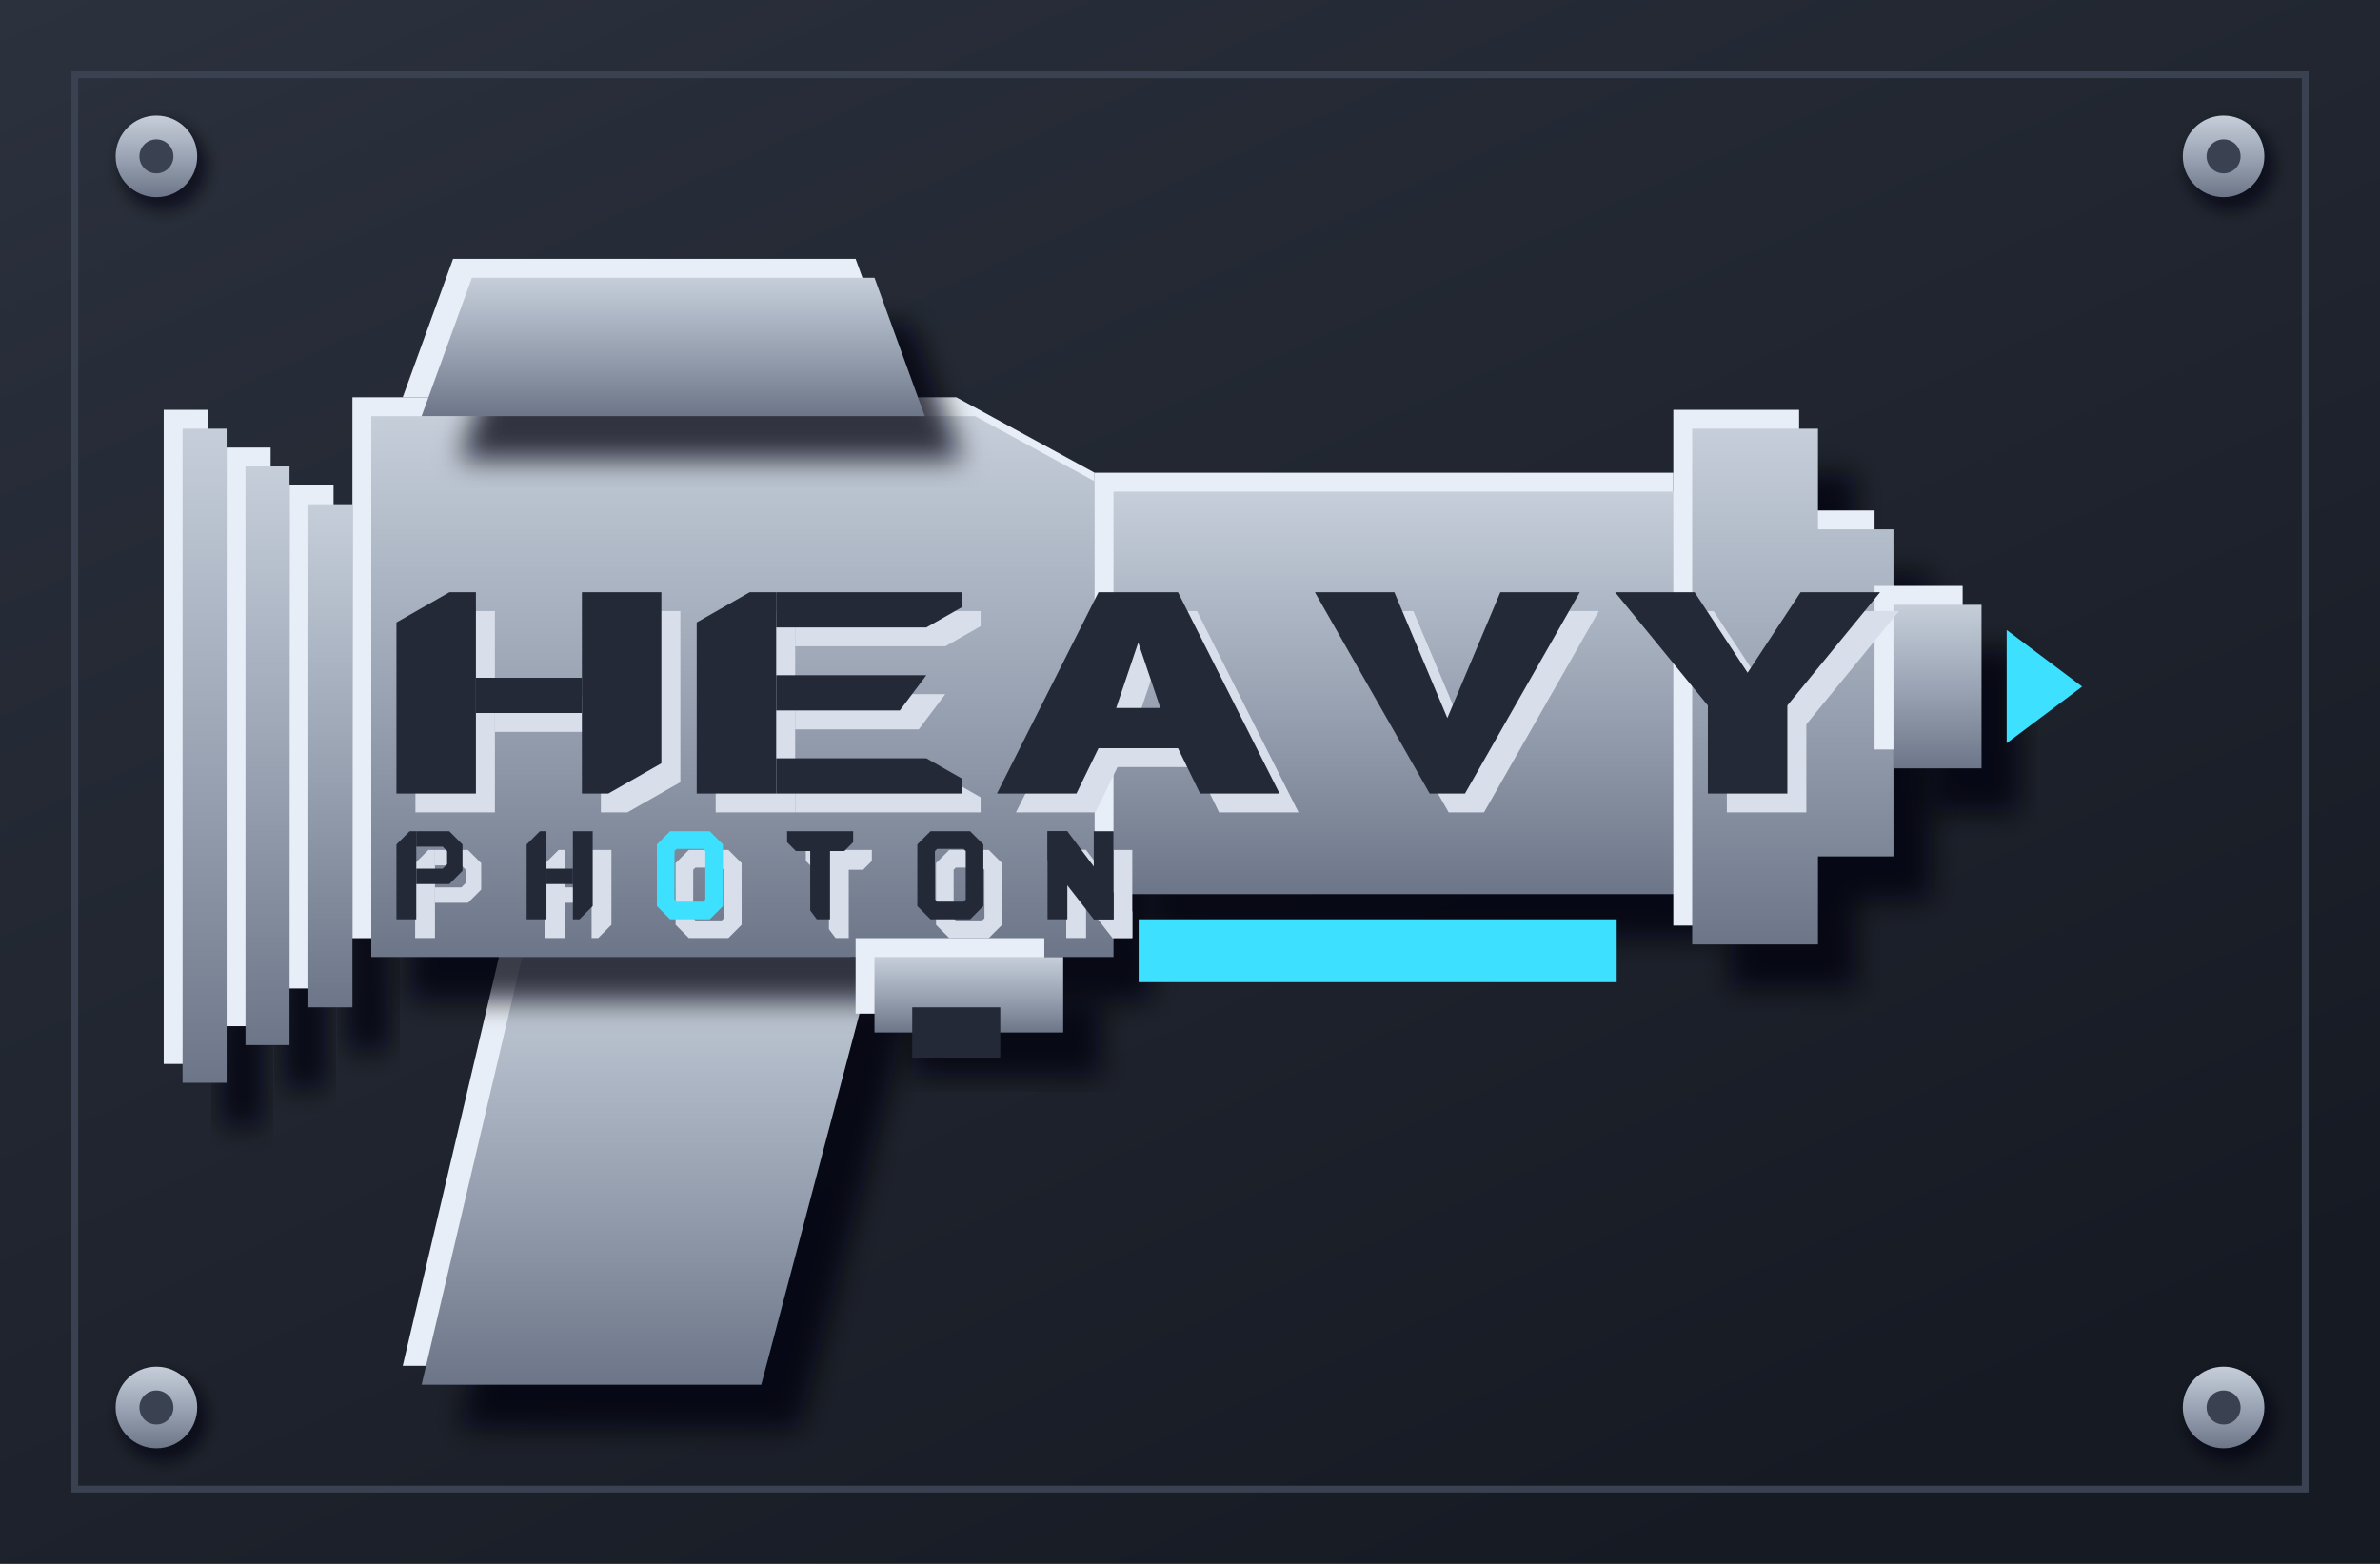
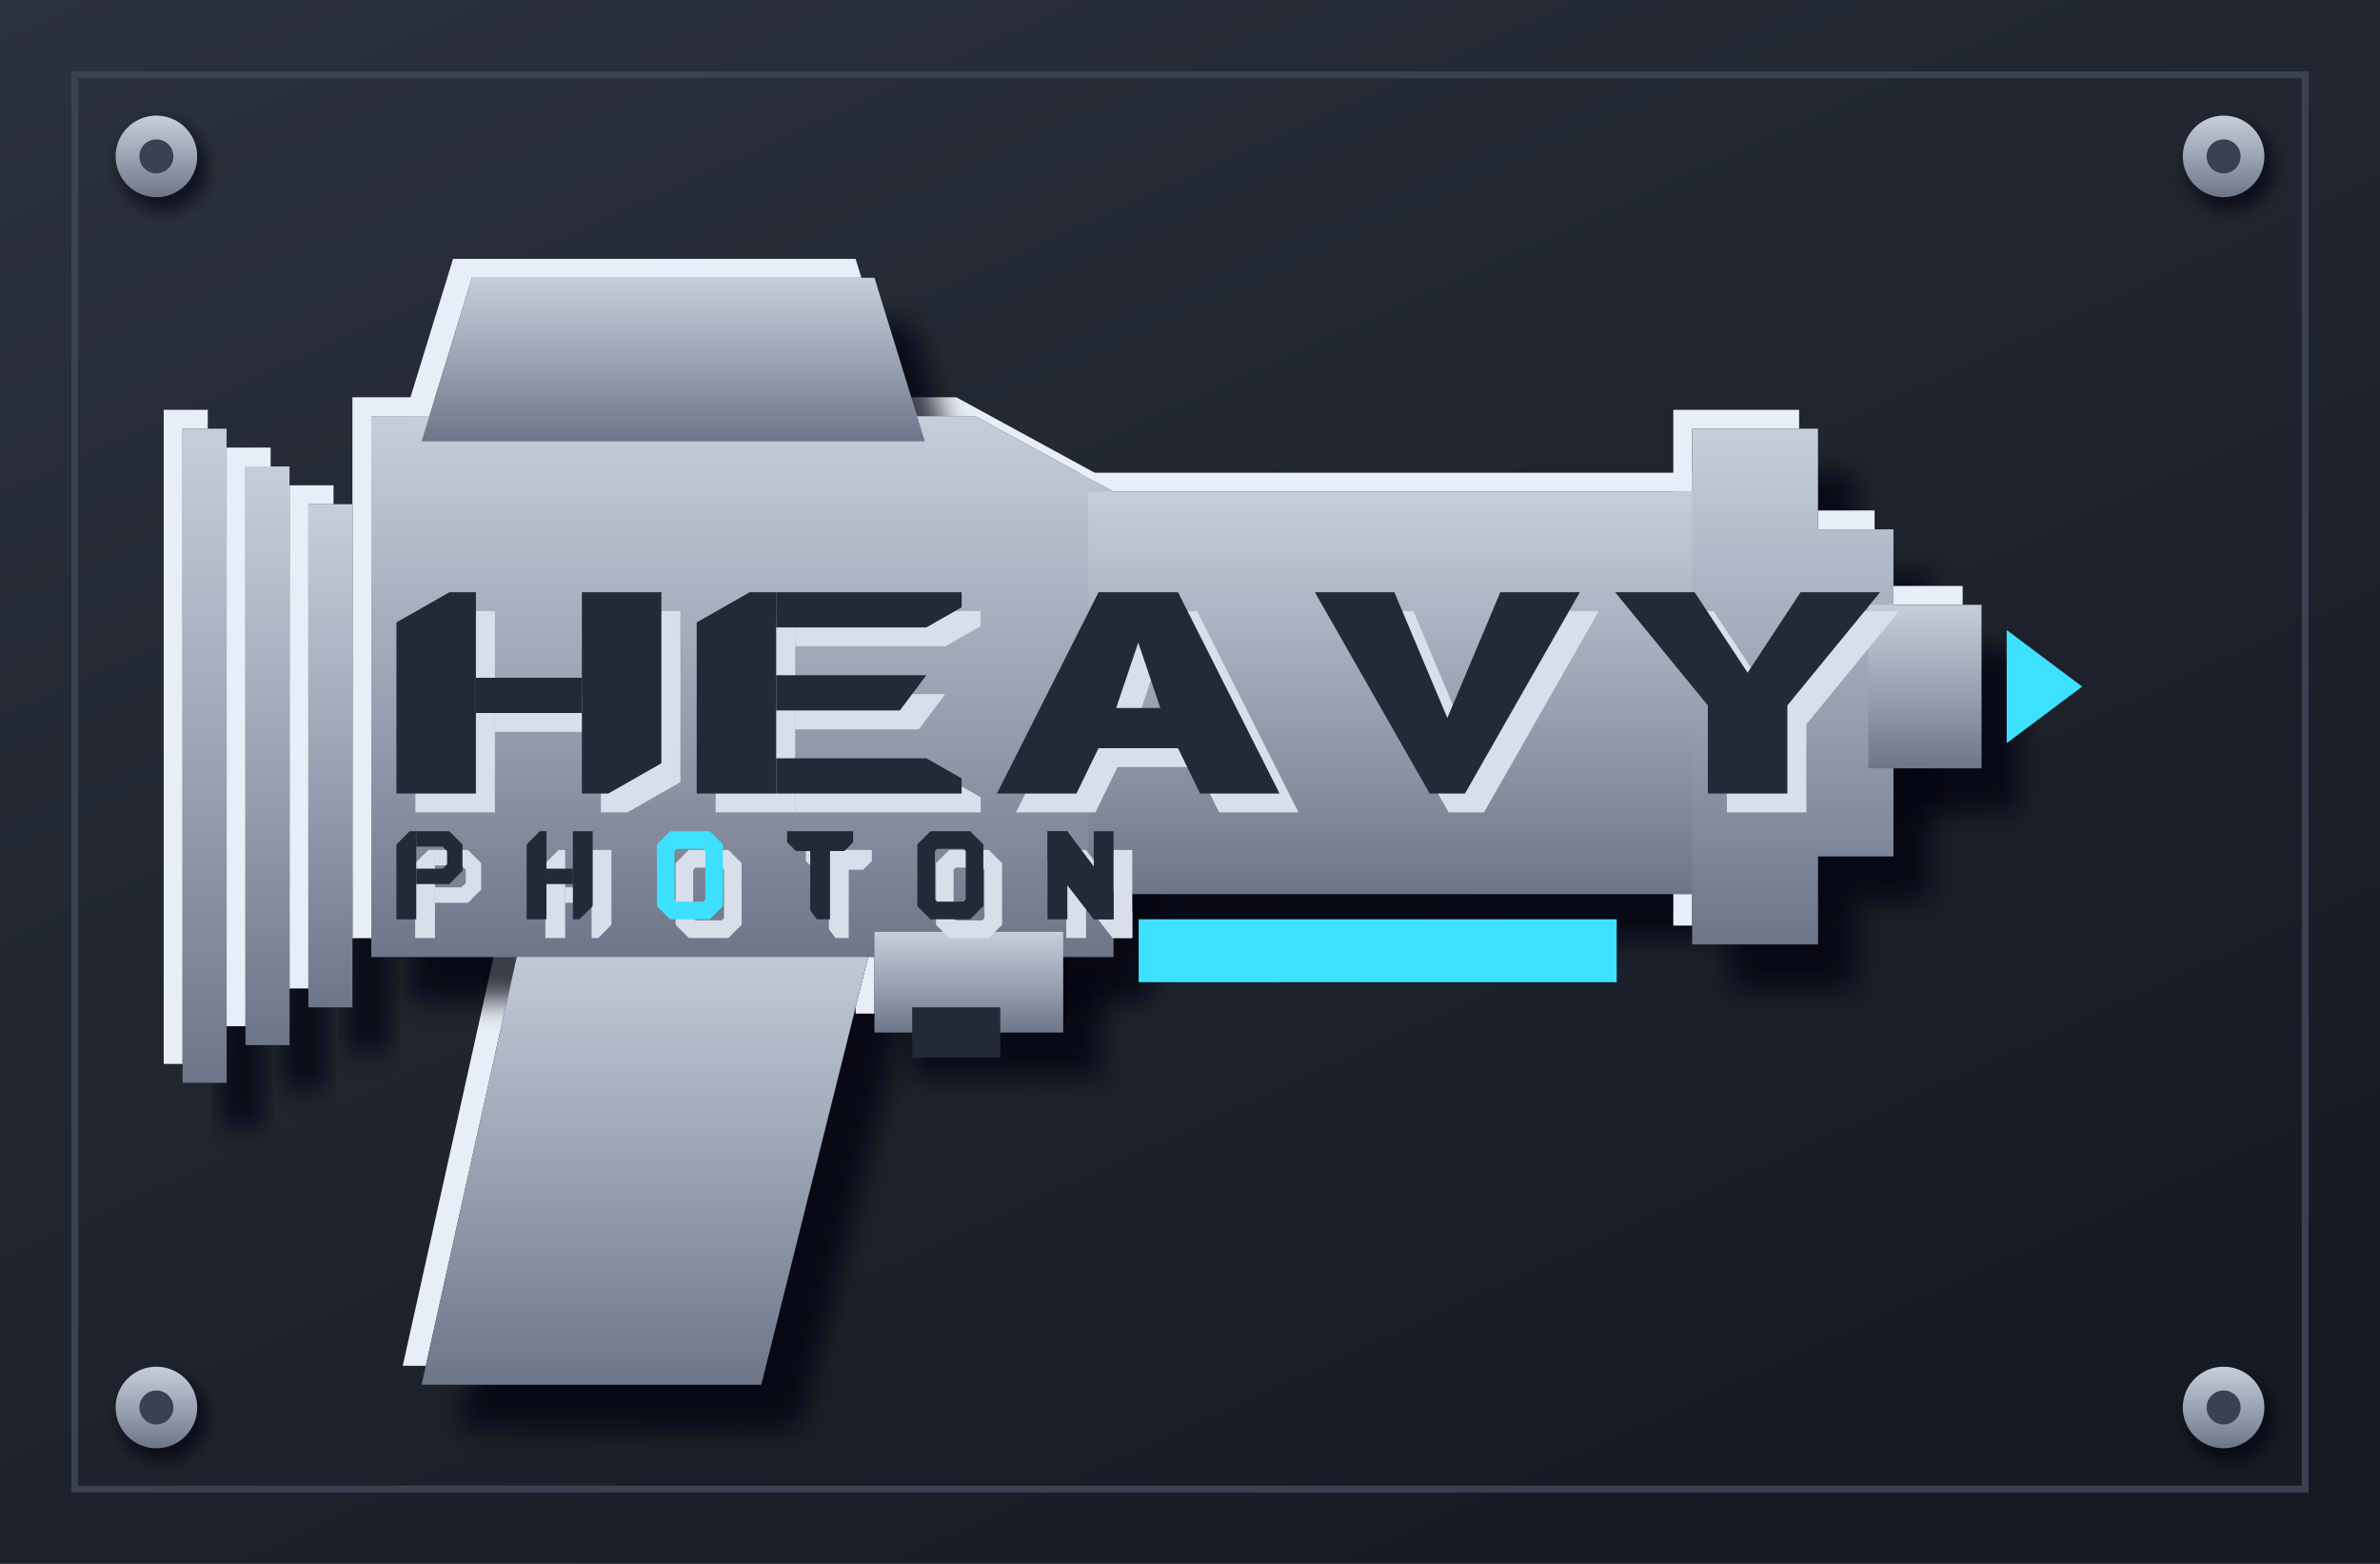
<svg xmlns="http://www.w3.org/2000/svg" viewBox="0 0 700 460" width="700" height="460">
  <defs>
    <linearGradient id="plate3" x1="0" y1="0" x2="0.7" y2="1">
      <stop offset="0" stop-color="#2B313D" />
      <stop offset="1" stop-color="#161A23" />
    </linearGradient>
    <linearGradient id="steel3" x1="0" y1="0" x2="0" y2="1">
      <stop offset="0" stop-color="#C6CEDA" />
      <stop offset="0.55" stop-color="#96A0B0" />
      <stop offset="1" stop-color="#6C7688" />
    </linearGradient>
    <filter id="soften3" x="-20%" y="-20%" width="140%" height="140%">
      <feGaussianBlur stdDeviation="2.2" />
    </filter>
  </defs>
+   <mask id="gunout" maskUnits="userSpaceOnUse" x="-2000" y="-2000" width="6000" height="6000">
+     <rect x="-2000" y="-2000" width="6000" height="6000" fill="#fff" />
+     <g fill="#000">
+       <rect x="2" y="66" width="7" height="104" />
+       <rect x="12" y="72" width="7" height="92" />
+       <rect x="22" y="78" width="7" height="80" />
+       <path d="M56,146 L112,146 L94,218 L40,218 Z" />
+       <path d="M32,64 L128,64 L150,76 L150,150 L32,150 Z" />
+       <path d="M48,42 L112,42 L120,68 L40,68 Z" />
+       <rect x="112" y="146" width="30" height="16" />
+       <path d="M146,76 L246,76 L246,140 L146,140 Z" />
+       <path d="M242,66 L262,66 L262,82 L274,82 L274,134 L262,134 L262,148 L242,148 Z" />
+       <rect x="270" y="94" width="18" height="26" />
+     </g>
+   </mask>
  <rect width="700" height="460" fill="url(#plate3)" />
  <rect x="22" y="22" width="656" height="416" fill="none" stroke="#3A4150" stroke-width="2" />
  <circle cx="48" cy="49" r="13" fill="#04060A" opacity="0.6" filter="url(#soften3)" />
  <circle cx="46" cy="46" r="12" fill="url(#steel3)" />
  <circle cx="46" cy="46" r="5" fill="#3A4150" />
  <circle cx="656" cy="49" r="13" fill="#04060A" opacity="0.6" filter="url(#soften3)" />
  <circle cx="654" cy="46" r="12" fill="url(#steel3)" />
  <circle cx="654" cy="46" r="5" fill="#3A4150" />
  <circle cx="48" cy="417" r="13" fill="#04060A" opacity="0.6" filter="url(#soften3)" />
  <circle cx="46" cy="414" r="12" fill="url(#steel3)" />
  <circle cx="46" cy="414" r="5" fill="#3A4150" />
  <circle cx="656" cy="417" r="13" fill="#04060A" opacity="0.6" filter="url(#soften3)" />
  <circle cx="654" cy="414" r="12" fill="url(#steel3)" />
  <circle cx="654" cy="414" r="5" fill="#3A4150" />
  <g id="gun" transform="translate(50 4) scale(1.85)">
    <g id="fin-1">
-       <g fill="#04060A" opacity="0.75" filter="url(#soften3)" transform="translate(6 7)">
+       <g mask="url(#gunout)">
+         <g fill="#04060A" opacity="0.75" filter="url(#soften3)" transform="translate(6 7)">
+           <rect x="2" y="66" width="7" height="104" />
+         </g>
+         <g fill="#E8EEF7" transform="translate(-3 -3)">
+           <rect x="2" y="66" width="7" height="104" />
+         </g>
+       </g>
+       <g fill="url(#steel3)">
        <rect x="2" y="66" width="7" height="104" />
      </g>
-       <g fill="#E8EEF7" transform="translate(-3 -3)">
-         <rect x="2" y="66" width="7" height="104" />
-       </g>
-       <g fill="url(#steel3)">
-         <rect x="2" y="66" width="7" height="104" />
-       </g>
    </g>
    <g id="fin-2">
-       <g fill="#04060A" opacity="0.75" filter="url(#soften3)" transform="translate(6 7)">
+       <g mask="url(#gunout)">
+         <g fill="#04060A" opacity="0.75" filter="url(#soften3)" transform="translate(6 7)">
+           <rect x="12" y="72" width="7" height="92" />
+         </g>
+         <g fill="#E8EEF7" transform="translate(-3 -3)">
+           <rect x="12" y="72" width="7" height="92" />
+         </g>
+       </g>
+       <g fill="url(#steel3)">
        <rect x="12" y="72" width="7" height="92" />
      </g>
-       <g fill="#E8EEF7" transform="translate(-3 -3)">
-         <rect x="12" y="72" width="7" height="92" />
-       </g>
-       <g fill="url(#steel3)">
-         <rect x="12" y="72" width="7" height="92" />
-       </g>
    </g>
    <g id="fin-3">
-       <g fill="#04060A" opacity="0.75" filter="url(#soften3)" transform="translate(6 7)">
+       <g mask="url(#gunout)">
+         <g fill="#04060A" opacity="0.75" filter="url(#soften3)" transform="translate(6 7)">
+           <rect x="22" y="78" width="7" height="80" />
+         </g>
+         <g fill="#E8EEF7" transform="translate(-3 -3)">
+           <rect x="22" y="78" width="7" height="80" />
+         </g>
+       </g>
+       <g fill="url(#steel3)">
        <rect x="22" y="78" width="7" height="80" />
      </g>
-       <g fill="#E8EEF7" transform="translate(-3 -3)">
-         <rect x="22" y="78" width="7" height="80" />
-       </g>
-       <g fill="url(#steel3)">
-         <rect x="22" y="78" width="7" height="80" />
-       </g>
    </g>
    <g id="grip">
-       <g fill="#04060A" opacity="0.75" filter="url(#soften3)" transform="translate(6 7)">
-         <path d="M56,150 L112,150 L94,218 L40,218 Z" />
-       </g>
-       <g fill="#E8EEF7" transform="translate(-3 -3)">
-         <path d="M56,150 L112,150 L94,218 L40,218 Z" />
-       </g>
-       <g fill="url(#steel3)">
-         <path d="M56,150 L112,150 L94,218 L40,218 Z" />
+       <g mask="url(#gunout)">
+         <g fill="#04060A" opacity="0.75" filter="url(#soften3)" transform="translate(6 7)">
+           <path d="M56,146 L112,146 L94,218 L40,218 Z" />
+         </g>
+         <g fill="#E8EEF7" transform="translate(-3 -3)">
+           <path d="M56,146 L112,146 L94,218 L40,218 Z" />
+         </g>
+       </g>
+       <g fill="url(#steel3)">
+         <path d="M56,146 L112,146 L94,218 L40,218 Z" />
      </g>
    </g>
    <g id="body">
-       <g fill="#04060A" opacity="0.75" filter="url(#soften3)" transform="translate(6 7)">
+       <g mask="url(#gunout)">
+         <g fill="#04060A" opacity="0.75" filter="url(#soften3)" transform="translate(6 7)">
+           <path d="M32,64 L128,64 L150,76 L150,150 L32,150 Z" />
+         </g>
+         <g fill="#E8EEF7" transform="translate(-3 -3)">
+           <path d="M32,64 L128,64 L150,76 L150,150 L32,150 Z" />
+         </g>
+       </g>
+       <g fill="url(#steel3)">
        <path d="M32,64 L128,64 L150,76 L150,150 L32,150 Z" />
      </g>
-       <g fill="#E8EEF7" transform="translate(-3 -3)">
-         <path d="M32,64 L128,64 L150,76 L150,150 L32,150 Z" />
-       </g>
-       <g fill="url(#steel3)">
-         <path d="M32,64 L128,64 L150,76 L150,150 L32,150 Z" />
-       </g>
    </g>
    <g id="sight">
-       <g fill="#04060A" opacity="0.75" filter="url(#soften3)" transform="translate(6 7)">
-         <path d="M48,42 L112,42 L120,64 L40,64 Z" />
-       </g>
-       <g fill="#E8EEF7" transform="translate(-3 -3)">
-         <path d="M48,42 L112,42 L120,64 L40,64 Z" />
-       </g>
-       <g fill="url(#steel3)">
-         <path d="M48,42 L112,42 L120,64 L40,64 Z" />
+       <g mask="url(#gunout)">
+         <g fill="#04060A" opacity="0.75" filter="url(#soften3)" transform="translate(6 7)">
+           <path d="M48,42 L112,42 L120,68 L40,68 Z" />
+         </g>
+         <g fill="#E8EEF7" transform="translate(-3 -3)">
+           <path d="M48,42 L112,42 L120,68 L40,68 Z" />
+         </g>
+       </g>
+       <g fill="url(#steel3)">
+         <path d="M48,42 L112,42 L120,68 L40,68 Z" />
      </g>
    </g>
    <g id="trigger">
-       <g fill="#04060A" opacity="0.75" filter="url(#soften3)" transform="translate(6 7)">
-         <rect x="112" y="150" width="30" height="12" />
-       </g>
-       <g fill="#E8EEF7" transform="translate(-3 -3)">
-         <rect x="112" y="150" width="30" height="12" />
-       </g>
-       <g fill="url(#steel3)">
-         <rect x="112" y="150" width="30" height="12" />
+       <g mask="url(#gunout)">
+         <g fill="#04060A" opacity="0.75" filter="url(#soften3)" transform="translate(6 7)">
+           <rect x="112" y="146" width="30" height="16" />
+         </g>
+         <g fill="#E8EEF7" transform="translate(-3 -3)">
+           <rect x="112" y="146" width="30" height="16" />
+         </g>
+       </g>
+       <g fill="url(#steel3)">
+         <rect x="112" y="146" width="30" height="16" />
      </g>
      <rect x="118" y="158" width="14" height="8" fill="#232936" />
    </g>
    <g id="barrel">
-       <g fill="#04060A" opacity="0.75" filter="url(#soften3)" transform="translate(6 7)">
-         <path d="M150,76 L242,76 L242,140 L150,140 Z" />
-       </g>
-       <g fill="#E8EEF7" transform="translate(-3 -3)">
-         <path d="M150,76 L242,76 L242,140 L150,140 Z" />
-       </g>
-       <g fill="url(#steel3)">
-         <path d="M150,76 L242,76 L242,140 L150,140 Z" />
+       <g mask="url(#gunout)">
+         <g fill="#04060A" opacity="0.75" filter="url(#soften3)" transform="translate(6 7)">
+           <path d="M146,76 L246,76 L246,140 L146,140 Z" />
+         </g>
+         <g fill="#E8EEF7" transform="translate(-3 -3)">
+           <path d="M146,76 L246,76 L246,140 L146,140 Z" />
+         </g>
+       </g>
+       <g fill="url(#steel3)">
+         <path d="M146,76 L246,76 L246,140 L146,140 Z" />
      </g>
      <rect x="154" y="144" width="76" height="10" fill="#3EE0FF" />
    </g>
    <g id="muzzle">
-       <g fill="#04060A" opacity="0.75" filter="url(#soften3)" transform="translate(6 7)">
+       <g mask="url(#gunout)">
+         <g fill="#04060A" opacity="0.75" filter="url(#soften3)" transform="translate(6 7)">
+           <path d="M242,66 L262,66 L262,82 L274,82 L274,134 L262,134 L262,148 L242,148 Z" />
+         </g>
+         <g fill="#E8EEF7" transform="translate(-3 -3)">
+           <path d="M242,66 L262,66 L262,82 L274,82 L274,134 L262,134 L262,148 L242,148 Z" />
+         </g>
+       </g>
+       <g fill="url(#steel3)">
        <path d="M242,66 L262,66 L262,82 L274,82 L274,134 L262,134 L262,148 L242,148 Z" />
      </g>
-       <g fill="#E8EEF7" transform="translate(-3 -3)">
-         <path d="M242,66 L262,66 L262,82 L274,82 L274,134 L262,134 L262,148 L242,148 Z" />
-       </g>
-       <g fill="url(#steel3)">
-         <path d="M242,66 L262,66 L262,82 L274,82 L274,134 L262,134 L262,148 L242,148 Z" />
-       </g>
    </g>
    <g id="tip">
-       <g fill="#04060A" opacity="0.75" filter="url(#soften3)" transform="translate(6 7)">
-         <rect x="274" y="94" width="14" height="26" />
-       </g>
-       <g fill="#E8EEF7" transform="translate(-3 -3)">
-         <rect x="274" y="94" width="14" height="26" />
-       </g>
-       <g fill="url(#steel3)">
-         <rect x="274" y="94" width="14" height="26" />
+       <g mask="url(#gunout)">
+         <g fill="#04060A" opacity="0.75" filter="url(#soften3)" transform="translate(6 7)">
+           <rect x="270" y="94" width="18" height="26" />
+         </g>
+         <g fill="#E8EEF7" transform="translate(-3 -3)">
+           <rect x="270" y="94" width="18" height="26" />
+         </g>
+       </g>
+       <g fill="url(#steel3)">
+         <rect x="270" y="94" width="18" height="26" />
      </g>
      <path d="M292,98 L304,107 L292,116 Z" fill="#3EE0FF" />
    </g>
    <g id="word-heavy" transform="translate(36 92) scale(0.702 0.4)">
      <g id="heavy-h0" transform="translate(0.0 0)">
        <g fill="#D8DFEA" transform="translate(4.3 7.5)">
          <rect x="18" y="34" width="24" height="14" />
          <polygon points="0,12 12,0 18,0 18,80 0,80" />
          <polygon points="42,0 60,0 60,68 48,80 42,80" />
        </g>
        <g fill="#232936">
          <rect x="18" y="34" width="24" height="14" />
          <polygon points="0,12 12,0 18,0 18,80 0,80" />
          <polygon points="42,0 60,0 60,68 48,80 42,80" />
        </g>
      </g>
      <g id="heavy-e1" transform="translate(68.0 0)">
        <g fill="#D8DFEA" transform="translate(4.3 7.5)">
          <polygon points="0,12 12,0 18,0 18,80 0,80" />
          <polygon points="18,0 60,0 60,6 52,14 18,14" />
          <polygon points="18,33 52,33 46,47 18,47" />
          <polygon points="18,66 52,66 60,74 60,80 18,80" />
        </g>
        <g fill="#232936">
          <polygon points="0,12 12,0 18,0 18,80 0,80" />
          <polygon points="18,0 60,0 60,6 52,14 18,14" />
          <polygon points="18,33 52,33 46,47 18,47" />
          <polygon points="18,66 52,66 60,74 60,80 18,80" />
        </g>
      </g>
      <g id="heavy-a2" transform="translate(136.0 0)">
        <g fill="#D8DFEA" transform="translate(4.3 7.5)">
          <path fill-rule="evenodd" transform="translate(0 0)" d="M23,0 L41,0 L64,80 L46,80 L41,62 L23,62 L18,80 L0,80 Z M32,20 L37,46 L27,46 Z" />
        </g>
        <g fill="#232936">
          <path fill-rule="evenodd" transform="translate(0 0)" d="M23,0 L41,0 L64,80 L46,80 L41,62 L23,62 L18,80 L0,80 Z M32,20 L37,46 L27,46 Z" />
        </g>
      </g>
      <g id="heavy-v3" transform="translate(208.0 0)">
        <g fill="#D8DFEA" transform="translate(4.3 7.5)">
          <polygon points="0,0 18,0 30,50 42,0 60,0 34,80 26,80" />
        </g>
        <g fill="#232936">
          <polygon points="0,0 18,0 30,50 42,0 60,0 34,80 26,80" />
        </g>
      </g>
      <g id="heavy-y4" transform="translate(276.0 0)">
        <g fill="#D8DFEA" transform="translate(4.3 7.5)">
          <polygon points="0,0 18,0 30,32 42,0 60,0 39,45 39,80 21,80 21,45" />
        </g>
        <g fill="#232936">
          <polygon points="0,0 18,0 30,32 42,0 60,0 39,45 39,80 21,80 21,45" />
        </g>
      </g>
    </g>
    <g id="word-photon" transform="translate(36 130) scale(0.175)">
      <g id="photon-p0" transform="translate(0.0 0)">
        <g fill="#D8DFEA" transform="translate(17 17)">
          <path fill-rule="evenodd" transform="translate(0 0)" d="M18,0 L48,0 L60,12 L60,36 L48,48 L18,48 L18,34 L42,34 L46,30 L46,18 L42,14 L18,14 Z" />
          <polygon points="0,12 12,0 18,0 18,80 0,80" />
        </g>
        <g fill="#232936">
          <path fill-rule="evenodd" transform="translate(0 0)" d="M18,0 L48,0 L60,12 L60,36 L48,48 L18,48 L18,34 L42,34 L46,30 L46,18 L42,14 L18,14 Z" />
          <polygon points="0,12 12,0 18,0 18,80 0,80" />
        </g>
      </g>
      <g id="photon-h1" transform="translate(118.3 0)">
        <g fill="#D8DFEA" transform="translate(17 17)">
          <rect x="18" y="34" width="24" height="14" />
          <polygon points="0,12 12,0 18,0 18,80 0,80" />
          <polygon points="42,0 60,0 60,68 48,80 42,80" />
        </g>
        <g fill="#232936">
          <rect x="18" y="34" width="24" height="14" />
          <polygon points="0,12 12,0 18,0 18,80 0,80" />
          <polygon points="42,0 60,0 60,68 48,80 42,80" />
        </g>
      </g>
      <g id="photon-o2" transform="translate(236.6 0)">
        <g fill="#D8DFEA" transform="translate(17 17)">
          <path fill-rule="evenodd" transform="translate(0 0)" d="M12,0 L48,0 L60,12 L60,68 L48,80 L12,80 L0,68 L0,12 Z M18,16 L42,16 L44,18 L44,62 L42,64 L18,64 L16,62 L16,18 Z" />
        </g>
        <g fill="#3EE0FF">
          <path fill-rule="evenodd" transform="translate(0 0)" d="M12,0 L48,0 L60,12 L60,68 L48,80 L12,80 L0,68 L0,12 Z M18,16 L42,16 L44,18 L44,62 L42,64 L18,64 L16,62 L16,18 Z" />
        </g>
      </g>
      <g id="photon-t3" transform="translate(354.9 0)">
        <g fill="#D8DFEA" transform="translate(17 17)">
          <polygon points="0,0 60,0 60,10 52,18 8,18 0,10" />
          <polygon points="21,14 39,14 39,80 27,80 21,72" />
        </g>
        <g fill="#232936">
          <polygon points="0,0 60,0 60,10 52,18 8,18 0,10" />
          <polygon points="21,14 39,14 39,80 27,80 21,72" />
        </g>
      </g>
      <g id="photon-o4" transform="translate(473.2 0)">
        <g fill="#D8DFEA" transform="translate(17 17)">
          <path fill-rule="evenodd" transform="translate(0 0)" d="M12,0 L48,0 L60,12 L60,68 L48,80 L12,80 L0,68 L0,12 Z M18,16 L42,16 L44,18 L44,62 L42,64 L18,64 L16,62 L16,18 Z" />
        </g>
        <g fill="#232936">
          <path fill-rule="evenodd" transform="translate(0 0)" d="M12,0 L48,0 L60,12 L60,68 L48,80 L12,80 L0,68 L0,12 Z M18,16 L42,16 L44,18 L44,62 L42,64 L18,64 L16,62 L16,18 Z" />
        </g>
      </g>
      <g id="photon-n5" transform="translate(591.5 0)">
        <g fill="#D8DFEA" transform="translate(17 17)">
          <rect x="0" y="0" width="18" height="80" />
          <rect x="42" y="0" width="18" height="80" />
          <polygon points="0,0 18,0 60,56 60,80 42,80 0,26" />
        </g>
        <g fill="#232936">
          <rect x="0" y="0" width="18" height="80" />
          <rect x="42" y="0" width="18" height="80" />
          <polygon points="0,0 18,0 60,56 60,80 42,80 0,26" />
        </g>
      </g>
    </g>
  </g>
</svg>
